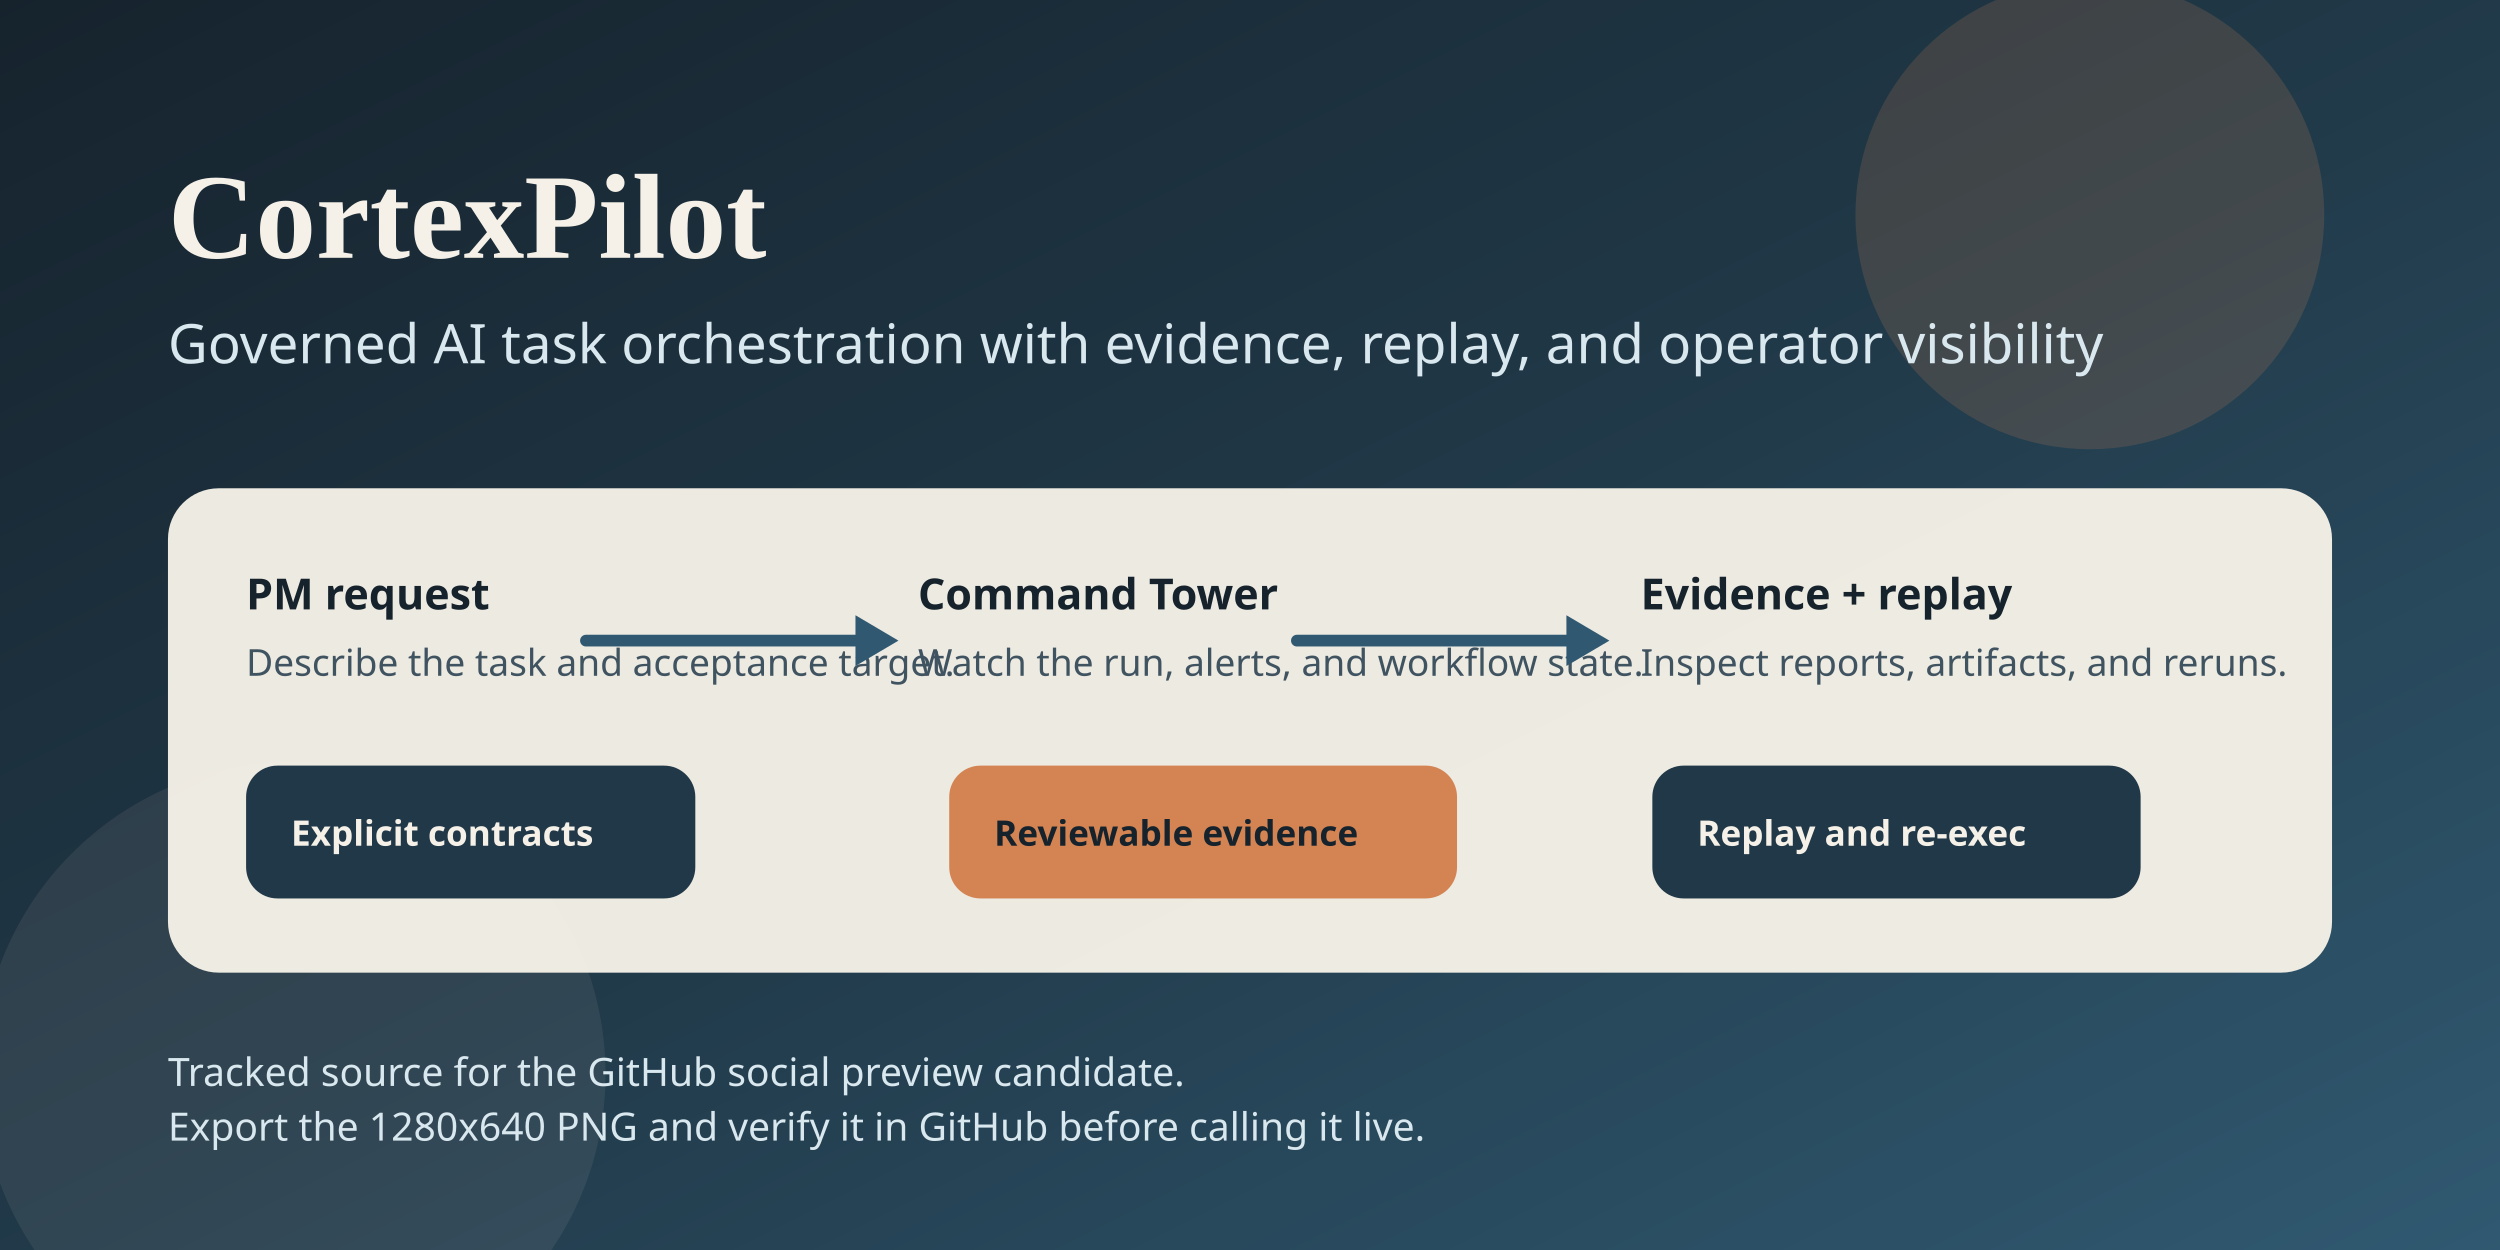
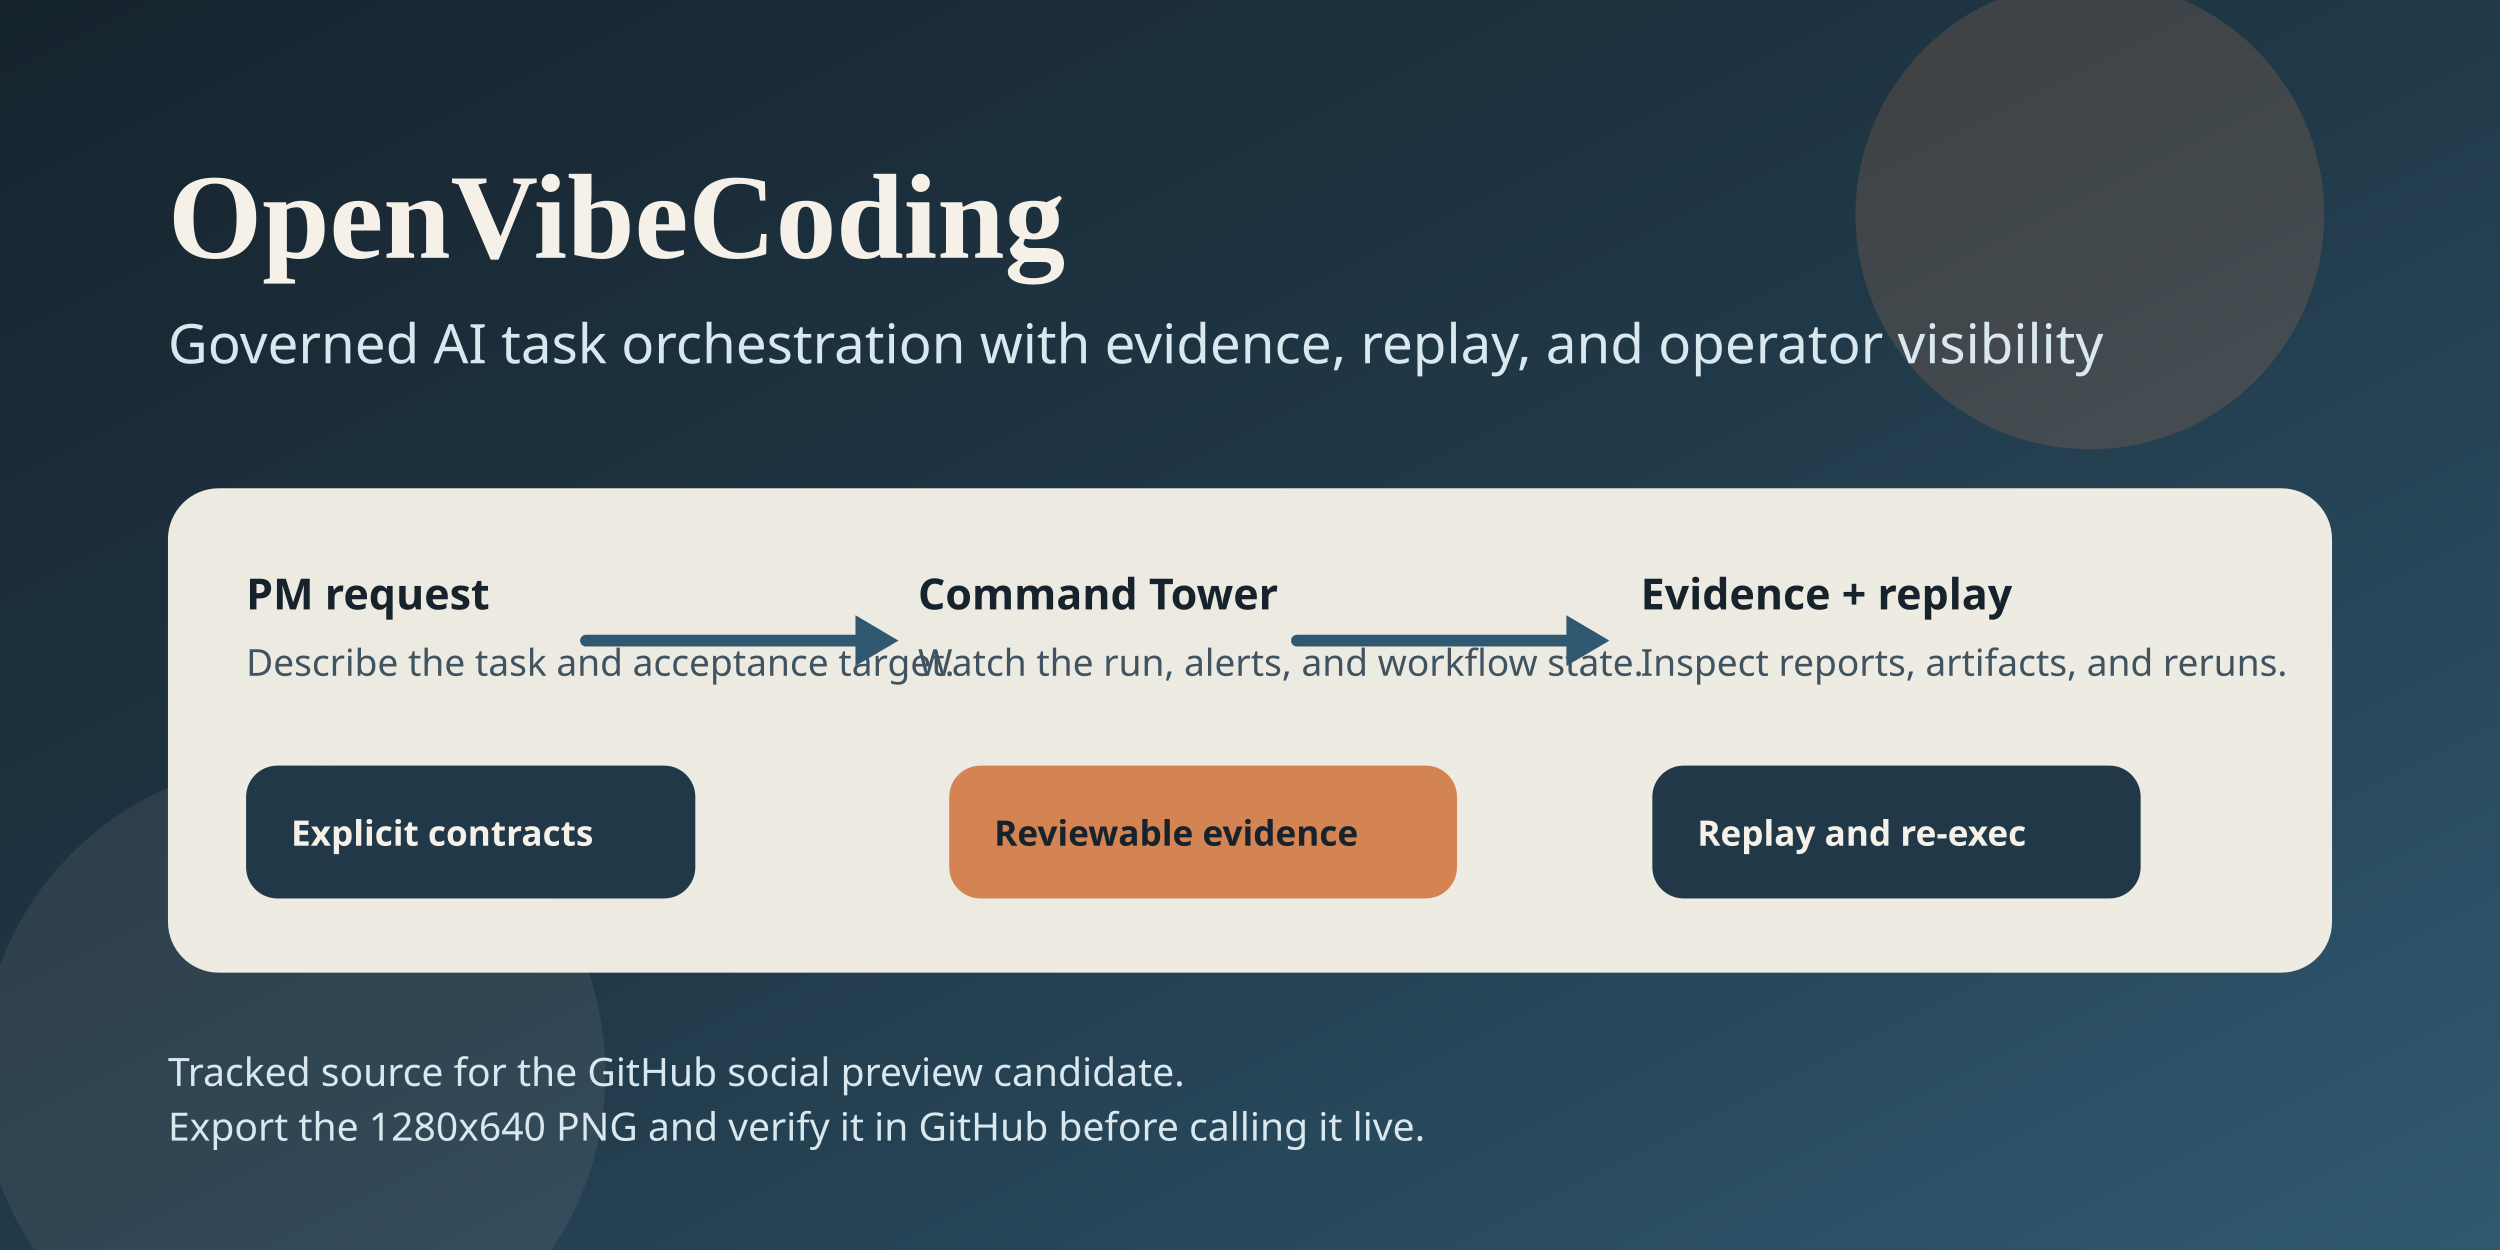
<svg xmlns="http://www.w3.org/2000/svg" width="1280" height="640" viewBox="0 0 1280 640" role="img" aria-labelledby="title desc">
  <defs>
    <linearGradient id="bg" x1="0%" y1="0%" x2="100%" y2="100%">
      <stop offset="0%" stop-color="#16232d" />
      <stop offset="48%" stop-color="#203847" />
      <stop offset="100%" stop-color="#305971" />
    </linearGradient>
  </defs>
  <rect width="1280" height="640" fill="url(#bg)" />
  <circle cx="1070" cy="110" r="120" fill="#d48452" opacity="0.18" />
  <circle cx="150" cy="550" r="160" fill="#f2dcc7" opacity="0.08" />
-   <text x="86" y="132" fill="#f6f1e8" font-family="Georgia, 'Times New Roman', serif" font-size="62" font-weight="700">CortexPilot</text>
+   <text x="86" y="132" fill="#f6f1e8" font-family="Georgia, 'Times New Roman', serif" font-size="62" font-weight="700">OpenVibeCoding</text>
  <text x="86" y="186" fill="#d9e7ee" font-family="'Trebuchet MS', Verdana, sans-serif" font-size="28">
    Governed AI task orchestration with evidence, replay, and operator visibility
  </text>
  <rect x="86" y="250" rx="26" ry="26" width="1108" height="248" fill="#f6f1e8" opacity="0.96" />
  <text x="126" y="312" fill="#16232d" font-family="'Trebuchet MS', Verdana, sans-serif" font-size="22" font-weight="700">PM request</text>
  <text x="126" y="346" fill="#405360" font-family="'Trebuchet MS', Verdana, sans-serif" font-size="19">Describe the task and acceptance target.</text>
  <text x="470" y="312" fill="#16232d" font-family="'Trebuchet MS', Verdana, sans-serif" font-size="22" font-weight="700">Command Tower</text>
  <text x="470" y="346" fill="#405360" font-family="'Trebuchet MS', Verdana, sans-serif" font-size="19">Watch the run, alerts, and workflow state.</text>
  <text x="840" y="312" fill="#16232d" font-family="'Trebuchet MS', Verdana, sans-serif" font-size="22" font-weight="700">Evidence + replay</text>
  <text x="840" y="346" fill="#405360" font-family="'Trebuchet MS', Verdana, sans-serif" font-size="19">Inspect reports, artifacts, and reruns.</text>
  <g stroke="#305971" stroke-width="6" fill="none" stroke-linecap="round">
    <path d="M300 328 C360 328, 390 328, 446 328" />
    <path d="M664 328 C720 328, 752 328, 810 328" />
  </g>
  <g fill="#305971">
    <polygon points="438,315 460,328 438,341" />
    <polygon points="802,315 824,328 802,341" />
  </g>
  <rect x="126" y="392" rx="16" ry="16" width="230" height="68" fill="#203847" />
  <rect x="486" y="392" rx="16" ry="16" width="260" height="68" fill="#d48452" />
  <rect x="846" y="392" rx="16" ry="16" width="250" height="68" fill="#203847" />
  <text x="149" y="433" fill="#f6f1e8" font-family="'Trebuchet MS', Verdana, sans-serif" font-size="18" font-weight="700">Explicit contracts</text>
  <text x="509" y="433" fill="#16232d" font-family="'Trebuchet MS', Verdana, sans-serif" font-size="18" font-weight="700">Reviewable evidence</text>
  <text x="869" y="433" fill="#f6f1e8" font-family="'Trebuchet MS', Verdana, sans-serif" font-size="18" font-weight="700">Replay and re-exec</text>
  <text x="86" y="556" fill="#d9e7ee" font-family="'Trebuchet MS', Verdana, sans-serif" font-size="20">
    <tspan x="86" dy="0">Tracked source for the GitHub social preview candidate.</tspan>
    <tspan x="86" dy="28">Export the 1280x640 PNG and verify it in GitHub before calling it live.</tspan>
  </text>
</svg>
